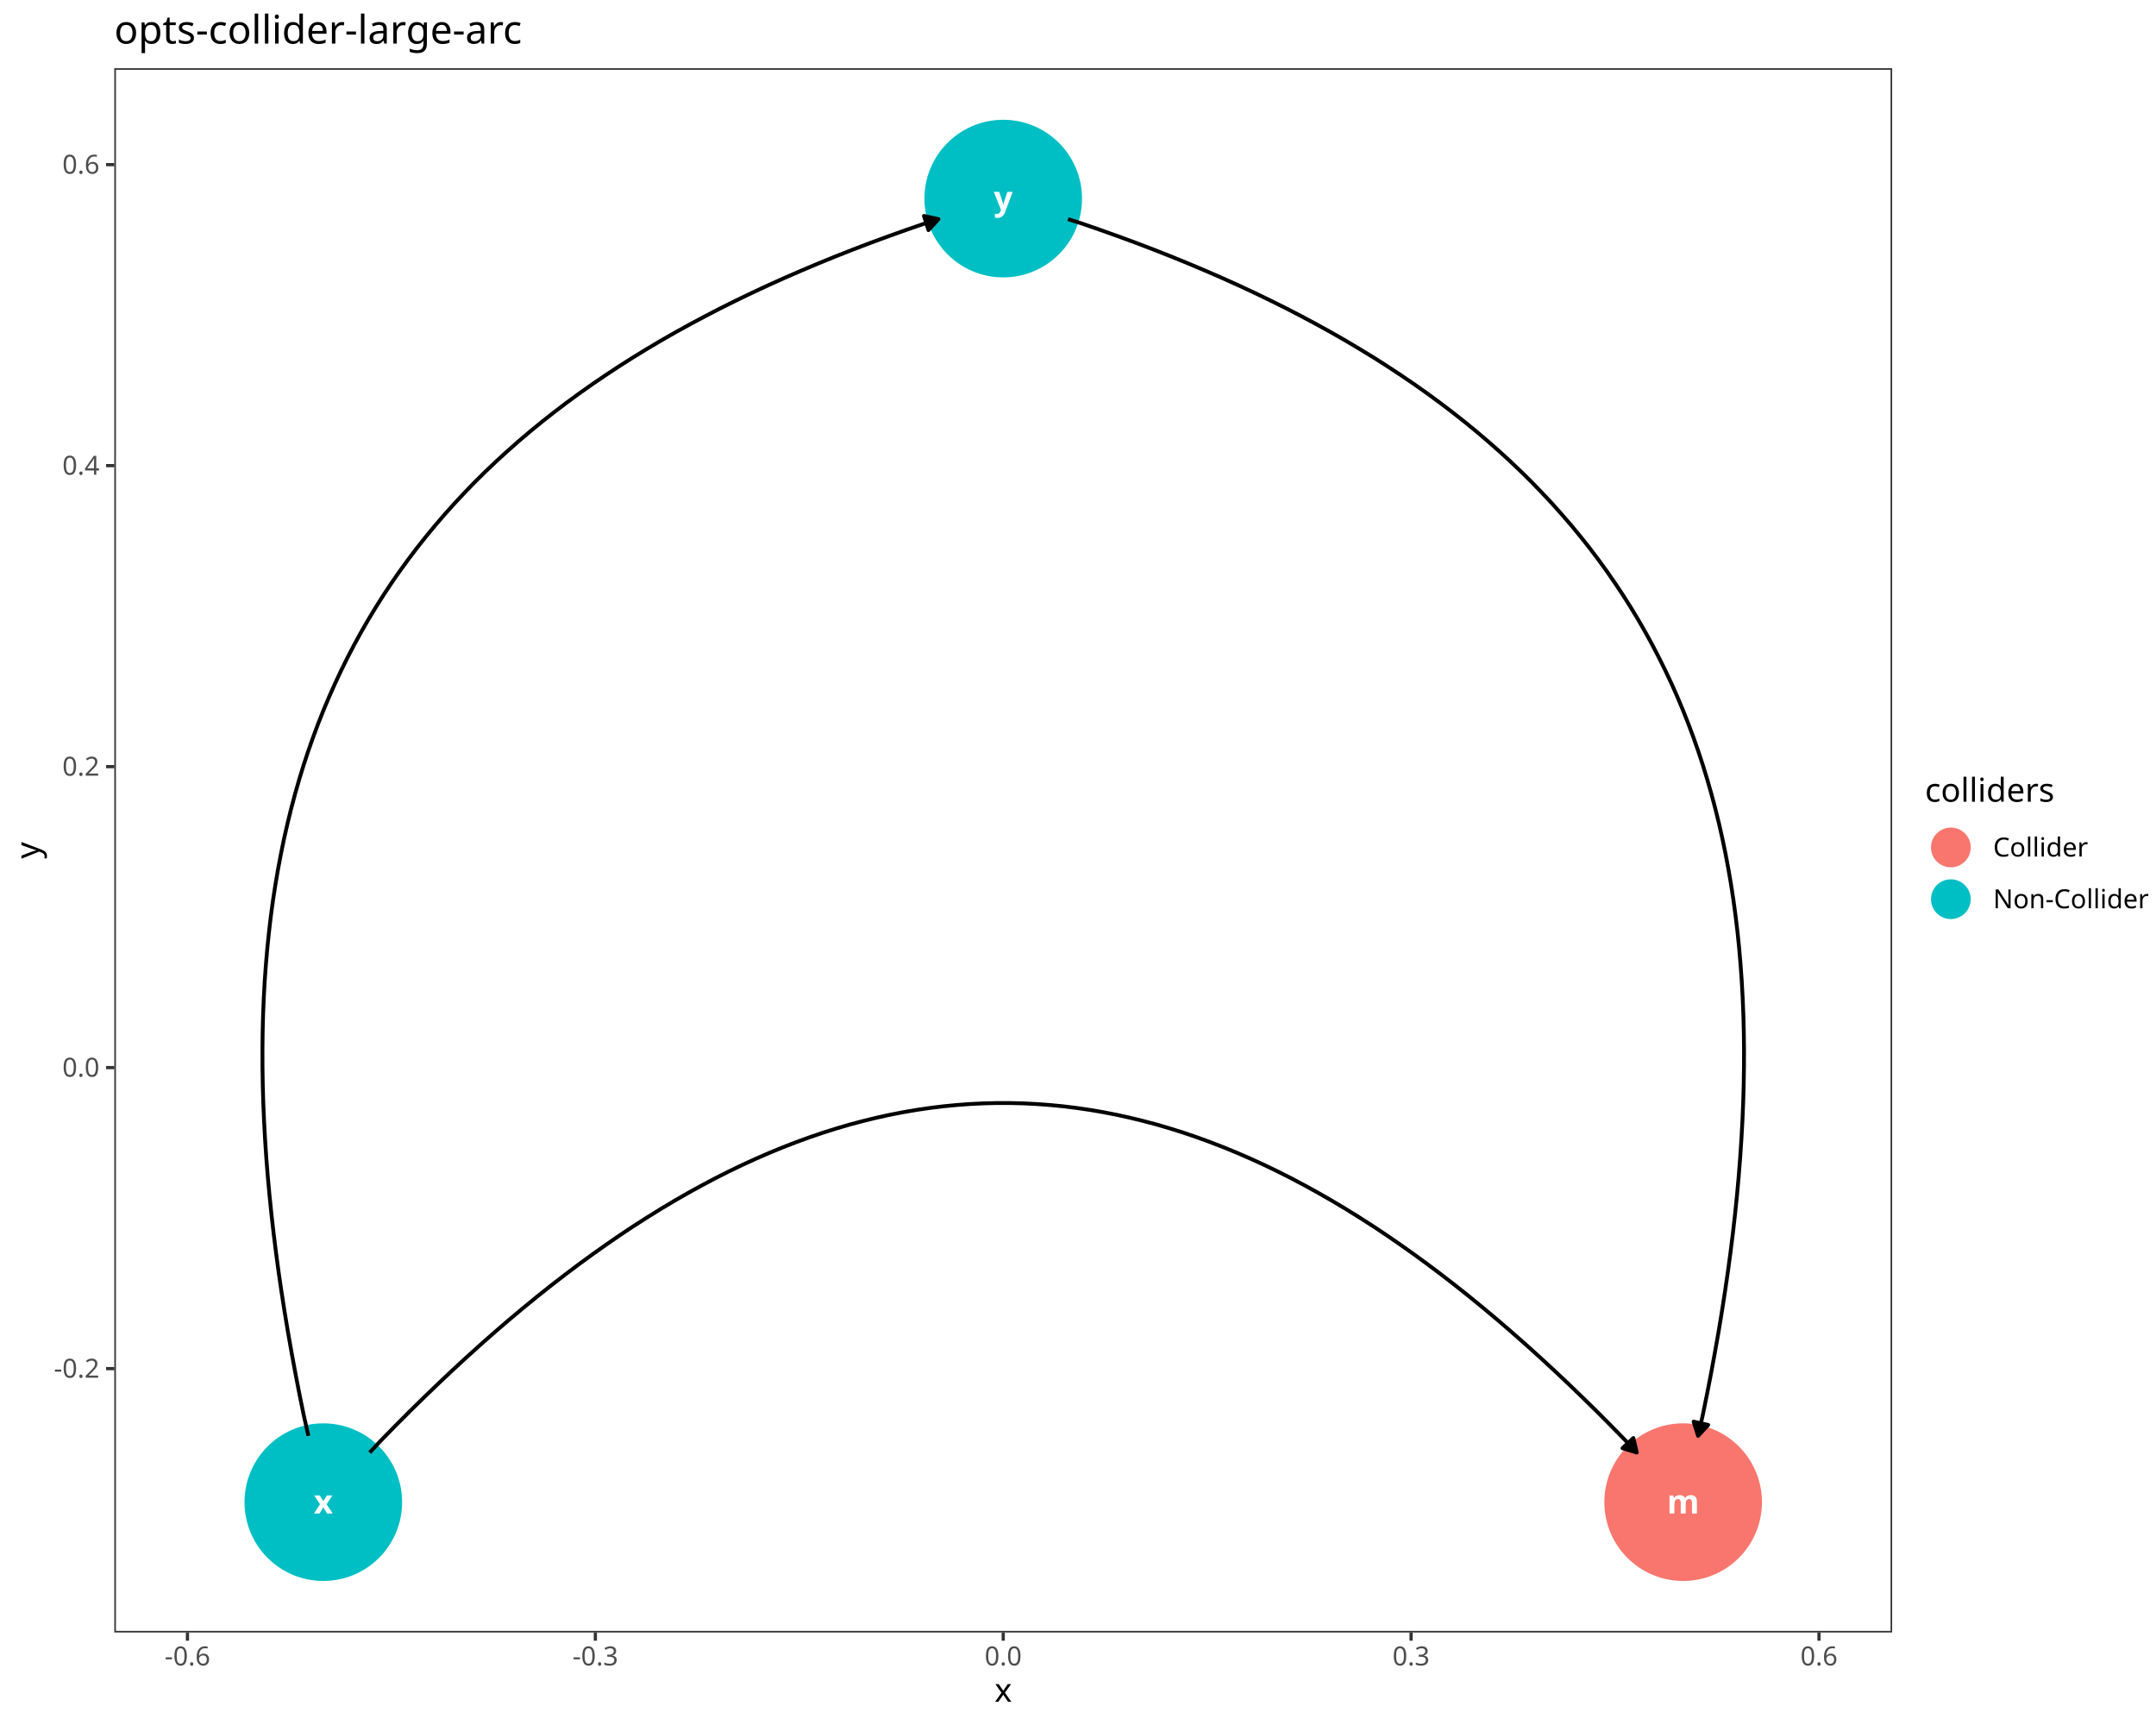
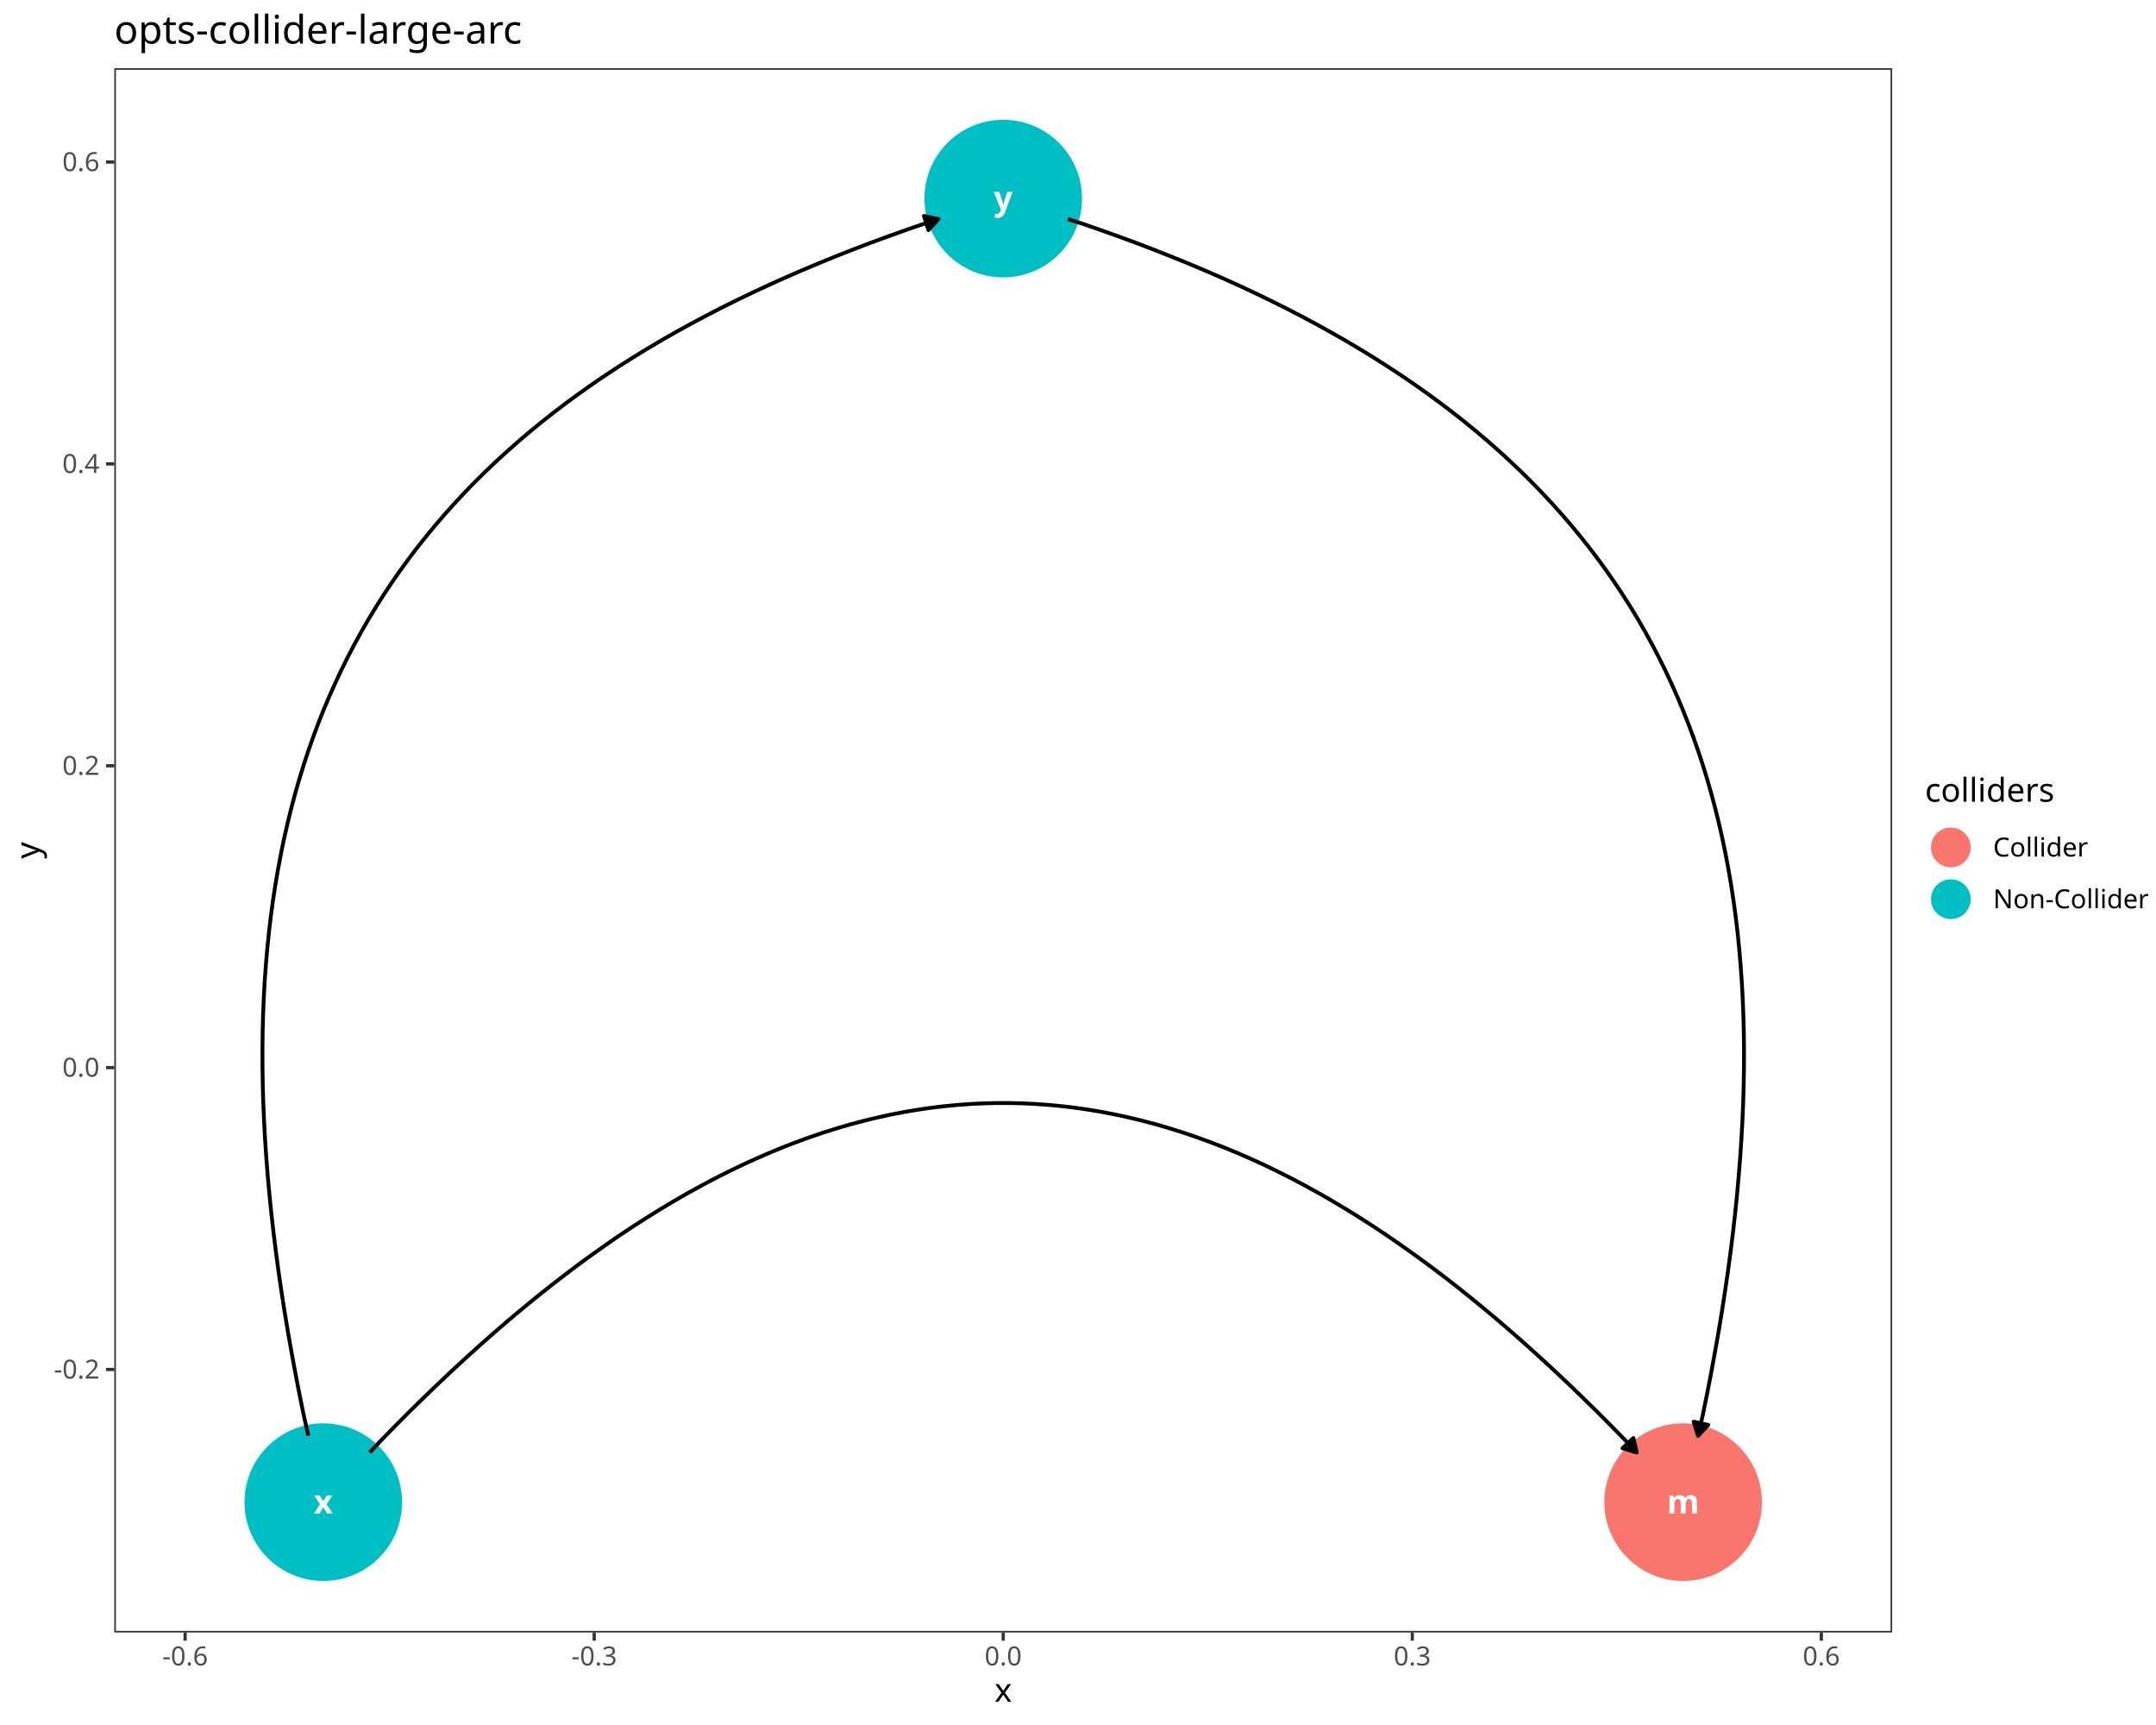
<svg xmlns="http://www.w3.org/2000/svg" class="svglite" data-engine-version="2.0" width="720.00pt" height="576.00pt" viewBox="0 0 720.00 576.00">
  <defs>
    <style type="text/css">
    .svglite line, .svglite polyline, .svglite polygon, .svglite path, .svglite rect, .svglite circle {
      fill: none;
      stroke: #000000;
      stroke-linecap: round;
      stroke-linejoin: round;
      stroke-miterlimit: 10.00;
    }
  </style>
  </defs>
  <rect width="100%" height="100%" style="stroke: none; fill: #FFFFFF;" />
  <defs>
    <clipPath id="cpMC4wMHw3MjAuMDB8MC4wMHw1NzYuMDA=">
      <rect x="0.00" y="0.00" width="720.00" height="576.00" />
    </clipPath>
  </defs>
  <g clip-path="url(#cpMC4wMHw3MjAuMDB8MC4wMHw1NzYuMDA=)">
    <rect x="0.00" y="0.00" width="720.00" height="576.00" style="stroke-width: 1.07; stroke: #FFFFFF; fill: #FFFFFF;" />
  </g>
  <defs>
    <clipPath id="cpMzguMTd8NjMxLjg5fDIyLjc4fDU0NS4xMQ==">
      <rect x="38.17" y="22.78" width="593.72" height="522.33" />
    </clipPath>
  </defs>
  <g clip-path="url(#cpMzguMTd8NjMxLjg5fDIyLjc4fDU0NS4xMQ==)">
    <rect x="38.17" y="22.78" width="593.72" height="522.33" style="stroke-width: 1.07; stroke: none; fill: #FFFFFF;" />
    <circle cx="562.09" cy="501.59" r="25.96" style="stroke-width: 0.71; stroke: #F8766D; fill: #F8766D;" />
    <circle cx="107.97" cy="501.59" r="25.96" style="stroke-width: 0.71; stroke: #00BFC4; fill: #00BFC4;" />
    <circle cx="335.03" cy="66.31" r="25.96" style="stroke-width: 0.71; stroke: #00BFC4; fill: #00BFC4;" />
    <polyline points="123.46,485.02 127.30,480.92 132.10,476.02 136.87,471.23 141.64,466.56 146.39,461.99 151.12,457.53 155.84,453.18 160.55,448.93 165.24,444.80 169.92,440.77 174.59,436.86 179.25,433.05 183.89,429.35 188.53,425.76 193.15,422.28 197.76,418.91 202.36,415.65 206.95,412.49 211.53,409.44 216.11,406.51 220.67,403.68 225.22,400.96 229.77,398.35 234.31,395.85 238.84,393.45 243.36,391.17 247.88,388.99 252.39,386.93 256.89,384.97 261.39,383.12 265.88,381.38 270.36,379.75 274.85,378.22 279.32,376.81 283.79,375.50 288.26,374.31 292.73,373.22 297.19,372.24 301.65,371.37 306.10,370.61 310.56,369.96 315.01,369.41 319.46,368.98 323.91,368.65 328.36,368.43 332.81,368.32 337.26,368.32 341.70,368.43 346.15,368.65 350.60,368.98 355.05,369.41 359.50,369.96 363.96,370.61 368.41,371.37 372.87,372.24 377.33,373.22 381.80,374.31 386.27,375.50 390.74,376.81 395.22,378.22 399.70,379.75 404.18,381.38 408.68,383.12 413.17,384.97 417.68,386.93 422.19,388.99 426.70,391.17 431.22,393.45 435.75,395.85 440.29,398.35 444.84,400.96 449.39,403.68 453.96,406.51 458.53,409.44 463.11,412.49 467.70,415.65 472.30,418.91 476.91,422.28 481.54,425.76 486.17,429.35 490.81,433.05 495.47,436.86 500.14,440.77 504.82,444.80 509.51,448.93 514.22,453.18 518.94,457.53 523.68,461.99 528.42,466.56 533.19,471.23 537.96,476.02 542.76,480.92 546.60,485.02 " style="stroke-width: 1.28; stroke-linecap: butt;" />
    <polygon points="541.83,483.57 546.60,485.02 545.47,480.17 " style="stroke-width: 1.28; stroke-linecap: butt; fill: #000000;" />
    <polyline points="102.99,479.46 101.47,472.72 100.03,465.68 98.68,458.71 97.40,451.80 96.20,444.97 95.07,438.20 94.03,431.50 93.06,424.87 92.18,418.30 91.37,411.80 90.64,405.37 89.99,399.00 89.41,392.70 88.92,386.46 88.51,380.29 88.18,374.19 87.92,368.14 87.75,362.17 87.66,356.25 87.65,350.40 87.71,344.61 87.86,338.89 88.09,333.22 88.40,327.62 88.80,322.08 89.27,316.61 89.83,311.19 90.46,305.84 91.18,300.54 91.99,295.30 92.87,290.13 93.84,285.01 94.88,279.96 96.02,274.96 97.23,270.02 98.53,265.14 99.91,260.31 101.37,255.55 102.92,250.84 104.56,246.19 106.27,241.59 108.07,237.05 109.96,232.57 111.93,228.14 113.98,223.77 116.12,219.45 118.34,215.19 120.65,210.98 123.05,206.82 125.53,202.72 128.09,198.67 130.74,194.68 133.48,190.73 136.31,186.84 139.22,183.00 142.21,179.22 145.30,175.48 148.47,171.80 151.73,168.16 155.07,164.58 158.50,161.04 162.02,157.56 165.63,154.12 169.33,150.74 173.11,147.40 176.98,144.11 180.94,140.87 184.99,137.68 189.13,134.53 193.36,131.43 197.67,128.38 202.08,125.38 206.57,122.42 211.16,119.50 215.83,116.64 220.59,113.81 225.45,111.03 230.39,108.30 235.43,105.61 240.55,102.96 245.77,100.36 251.08,97.80 256.48,95.28 261.97,92.81 267.55,90.38 273.22,87.99 278.98,85.64 284.84,83.33 290.79,81.06 296.83,78.84 302.97,76.65 309.19,74.50 313.41,73.17 " style="stroke-width: 1.28; stroke-linecap: butt;" />
    <polygon points="310.06,76.84 313.41,73.17 308.55,72.10 " style="stroke-width: 1.28; stroke-linecap: butt; fill: #000000;" />
    <polyline points="356.65,73.17 360.87,74.50 367.10,76.65 373.23,78.84 379.27,81.06 385.22,83.33 391.08,85.64 396.84,87.99 402.52,90.38 408.10,92.81 413.59,95.28 418.99,97.80 424.29,100.36 429.51,102.96 434.64,105.61 439.67,108.30 444.61,111.03 449.47,113.81 454.23,116.64 458.91,119.50 463.49,122.42 467.99,125.38 472.39,128.38 476.71,131.43 480.93,134.53 485.07,137.68 489.12,140.87 493.08,144.11 496.95,147.40 500.74,150.74 504.43,154.12 508.04,157.56 511.56,161.04 514.99,164.58 518.34,168.16 521.59,171.80 524.77,175.48 527.85,179.22 530.85,183.00 533.76,186.84 536.58,190.73 539.32,194.68 541.97,198.67 544.54,202.72 547.02,206.82 549.41,210.98 551.72,215.19 553.94,219.45 556.08,223.77 558.14,228.14 560.11,232.57 561.99,237.05 563.79,241.59 565.51,246.19 567.14,250.84 568.69,255.55 570.15,260.31 571.53,265.14 572.83,270.02 574.05,274.96 575.18,279.96 576.23,285.01 577.19,290.13 578.08,295.30 578.88,300.54 579.60,305.84 580.24,311.19 580.79,316.61 581.26,322.08 581.66,327.62 581.97,333.22 582.20,338.89 582.35,344.61 582.42,350.40 582.40,356.25 582.31,362.17 582.14,368.14 581.89,374.19 581.55,380.29 581.14,386.46 580.65,392.70 580.08,399.00 579.43,405.37 578.70,411.80 577.89,418.30 577.00,424.87 576.03,431.50 574.99,438.20 573.87,444.97 572.66,451.80 571.39,458.71 570.03,465.68 568.60,472.72 567.08,479.46 " style="stroke-width: 1.28; stroke-linecap: butt;" />
    <polygon points="565.59,474.71 567.08,479.46 570.45,475.80 " style="stroke-width: 1.28; stroke-linecap: butt; fill: #000000;" />
    <text x="562.09" y="505.38" text-anchor="middle" style="font-size: 11.04px; font-weight: bold; fill: #FFFFFF; font-family: sans;" textLength="9.20px" lengthAdjust="spacingAndGlyphs">m</text>
    <text x="107.97" y="505.38" text-anchor="middle" style="font-size: 11.04px; font-weight: bold; fill: #FFFFFF; font-family: sans;" textLength="5.52px" lengthAdjust="spacingAndGlyphs">x</text>
    <text x="335.03" y="70.11" text-anchor="middle" style="font-size: 11.04px; font-weight: bold; fill: #FFFFFF; font-family: sans;" textLength="5.52px" lengthAdjust="spacingAndGlyphs">y</text>
    <rect x="38.17" y="22.78" width="593.72" height="522.33" style="stroke-width: 1.07; stroke: #333333;" />
  </g>
  <g clip-path="url(#cpMC4wMHw3MjAuMDB8MC4wMHw1NzYuMDA=)">
-     <text x="33.24" y="460.03" text-anchor="end" style="font-size: 8.80px; fill: #4D4D4D; font-family: sans;" textLength="15.16px" lengthAdjust="spacingAndGlyphs">-0.2</text>
+     <text x="33.24" y="460.32" text-anchor="end" style="font-size: 8.80px; fill: #4D4D4D; font-family: sans;" textLength="15.16px" lengthAdjust="spacingAndGlyphs">-0.2</text>
    <text x="33.24" y="359.52" text-anchor="end" style="font-size: 8.80px; fill: #4D4D4D; font-family: sans;" textLength="12.23px" lengthAdjust="spacingAndGlyphs">0.0</text>
-     <text x="33.24" y="259.01" text-anchor="end" style="font-size: 8.80px; fill: #4D4D4D; font-family: sans;" textLength="12.23px" lengthAdjust="spacingAndGlyphs">0.2</text>
-     <text x="33.24" y="158.51" text-anchor="end" style="font-size: 8.80px; fill: #4D4D4D; font-family: sans;" textLength="12.23px" lengthAdjust="spacingAndGlyphs">0.4</text>
-     <text x="33.24" y="58.00" text-anchor="end" style="font-size: 8.80px; fill: #4D4D4D; font-family: sans;" textLength="12.23px" lengthAdjust="spacingAndGlyphs">0.6</text>
-     <polyline points="35.43,457.00 38.17,457.00 " style="stroke-width: 1.07; stroke: #333333; stroke-linecap: butt;" />
+     <text x="33.24" y="258.73" text-anchor="end" style="font-size: 8.80px; fill: #4D4D4D; font-family: sans;" textLength="12.23px" lengthAdjust="spacingAndGlyphs">0.2</text>
+     <text x="33.24" y="157.93" text-anchor="end" style="font-size: 8.80px; fill: #4D4D4D; font-family: sans;" textLength="12.23px" lengthAdjust="spacingAndGlyphs">0.4</text>
+     <text x="33.24" y="57.13" text-anchor="end" style="font-size: 8.80px; fill: #4D4D4D; font-family: sans;" textLength="12.23px" lengthAdjust="spacingAndGlyphs">0.6</text>
+     <polyline points="35.43,457.29 38.17,457.29 " style="stroke-width: 1.07; stroke: #333333; stroke-linecap: butt;" />
    <polyline points="35.43,356.49 38.17,356.49 " style="stroke-width: 1.07; stroke: #333333; stroke-linecap: butt;" />
-     <polyline points="35.43,255.99 38.17,255.99 " style="stroke-width: 1.07; stroke: #333333; stroke-linecap: butt;" />
-     <polyline points="35.43,155.48 38.17,155.48 " style="stroke-width: 1.07; stroke: #333333; stroke-linecap: butt;" />
-     <polyline points="35.43,54.97 38.17,54.97 " style="stroke-width: 1.07; stroke: #333333; stroke-linecap: butt;" />
-     <polyline points="62.60,547.85 62.60,545.11 " style="stroke-width: 1.07; stroke: #333333; stroke-linecap: butt;" />
-     <polyline points="198.82,547.85 198.82,545.11 " style="stroke-width: 1.07; stroke: #333333; stroke-linecap: butt;" />
+     <polyline points="35.43,255.70 38.17,255.70 " style="stroke-width: 1.07; stroke: #333333; stroke-linecap: butt;" />
+     <polyline points="35.43,154.90 38.17,154.90 " style="stroke-width: 1.07; stroke: #333333; stroke-linecap: butt;" />
+     <polyline points="35.43,54.10 38.17,54.10 " style="stroke-width: 1.07; stroke: #333333; stroke-linecap: butt;" />
+     <polyline points="61.82,547.85 61.82,545.11 " style="stroke-width: 1.07; stroke: #333333; stroke-linecap: butt;" />
+     <polyline points="198.43,547.85 198.43,545.11 " style="stroke-width: 1.07; stroke: #333333; stroke-linecap: butt;" />
    <polyline points="335.03,547.85 335.03,545.11 " style="stroke-width: 1.07; stroke: #333333; stroke-linecap: butt;" />
-     <polyline points="471.24,547.85 471.24,545.11 " style="stroke-width: 1.07; stroke: #333333; stroke-linecap: butt;" />
-     <polyline points="607.46,547.85 607.46,545.11 " style="stroke-width: 1.07; stroke: #333333; stroke-linecap: butt;" />
-     <text x="62.60" y="556.10" text-anchor="middle" style="font-size: 8.80px; fill: #4D4D4D; font-family: sans;" textLength="15.16px" lengthAdjust="spacingAndGlyphs">-0.6</text>
-     <text x="198.82" y="556.10" text-anchor="middle" style="font-size: 8.80px; fill: #4D4D4D; font-family: sans;" textLength="15.16px" lengthAdjust="spacingAndGlyphs">-0.3</text>
+     <polyline points="471.64,547.85 471.64,545.11 " style="stroke-width: 1.07; stroke: #333333; stroke-linecap: butt;" />
+     <polyline points="608.24,547.85 608.24,545.11 " style="stroke-width: 1.07; stroke: #333333; stroke-linecap: butt;" />
+     <text x="61.82" y="556.10" text-anchor="middle" style="font-size: 8.80px; fill: #4D4D4D; font-family: sans;" textLength="15.16px" lengthAdjust="spacingAndGlyphs">-0.6</text>
+     <text x="198.43" y="556.10" text-anchor="middle" style="font-size: 8.80px; fill: #4D4D4D; font-family: sans;" textLength="15.16px" lengthAdjust="spacingAndGlyphs">-0.3</text>
    <text x="335.03" y="556.10" text-anchor="middle" style="font-size: 8.80px; fill: #4D4D4D; font-family: sans;" textLength="12.23px" lengthAdjust="spacingAndGlyphs">0.0</text>
-     <text x="471.24" y="556.10" text-anchor="middle" style="font-size: 8.80px; fill: #4D4D4D; font-family: sans;" textLength="12.23px" lengthAdjust="spacingAndGlyphs">0.3</text>
-     <text x="607.46" y="556.10" text-anchor="middle" style="font-size: 8.80px; fill: #4D4D4D; font-family: sans;" textLength="12.23px" lengthAdjust="spacingAndGlyphs">0.6</text>
+     <text x="471.64" y="556.10" text-anchor="middle" style="font-size: 8.80px; fill: #4D4D4D; font-family: sans;" textLength="12.23px" lengthAdjust="spacingAndGlyphs">0.3</text>
+     <text x="608.24" y="556.10" text-anchor="middle" style="font-size: 8.80px; fill: #4D4D4D; font-family: sans;" textLength="12.23px" lengthAdjust="spacingAndGlyphs">0.6</text>
    <text x="335.03" y="568.24" text-anchor="middle" style="font-size: 11.00px; font-family: sans;" textLength="5.50px" lengthAdjust="spacingAndGlyphs">x</text>
    <text transform="translate(13.05,283.95) rotate(-90)" text-anchor="middle" style="font-size: 11.00px; font-family: sans;" textLength="5.50px" lengthAdjust="spacingAndGlyphs">y</text>
    <rect x="642.85" y="259.00" width="71.67" height="49.89" style="stroke-width: 1.07; stroke: none; fill: #FFFFFF;" />
    <text x="642.85" y="267.71" style="font-size: 11.00px; font-family: sans;" textLength="40.35px" lengthAdjust="spacingAndGlyphs">colliders</text>
    <rect x="642.85" y="274.33" width="17.28" height="17.28" style="stroke-width: 1.07; stroke: none; fill: #FFFFFF;" />
    <circle cx="651.49" cy="282.97" r="6.40" style="stroke-width: 0.47; stroke: #F8766D; fill: #F8766D;" />
    <rect x="642.85" y="291.61" width="17.28" height="17.28" style="stroke-width: 1.07; stroke: none; fill: #FFFFFF;" />
    <circle cx="651.49" cy="300.25" r="6.40" style="stroke-width: 0.47; stroke: #00BFC4; fill: #00BFC4;" />
    <text x="665.61" y="286.00" style="font-size: 8.80px; font-family: sans;" textLength="29.83px" lengthAdjust="spacingAndGlyphs">Collider</text>
    <text x="665.61" y="303.28" style="font-size: 8.80px; font-family: sans;" textLength="48.91px" lengthAdjust="spacingAndGlyphs">Non-Collider</text>
    <text x="38.17" y="14.56" style="font-size: 13.20px; font-family: sans;" textLength="127.65px" lengthAdjust="spacingAndGlyphs">opts-collider-large-arc</text>
  </g>
</svg>
